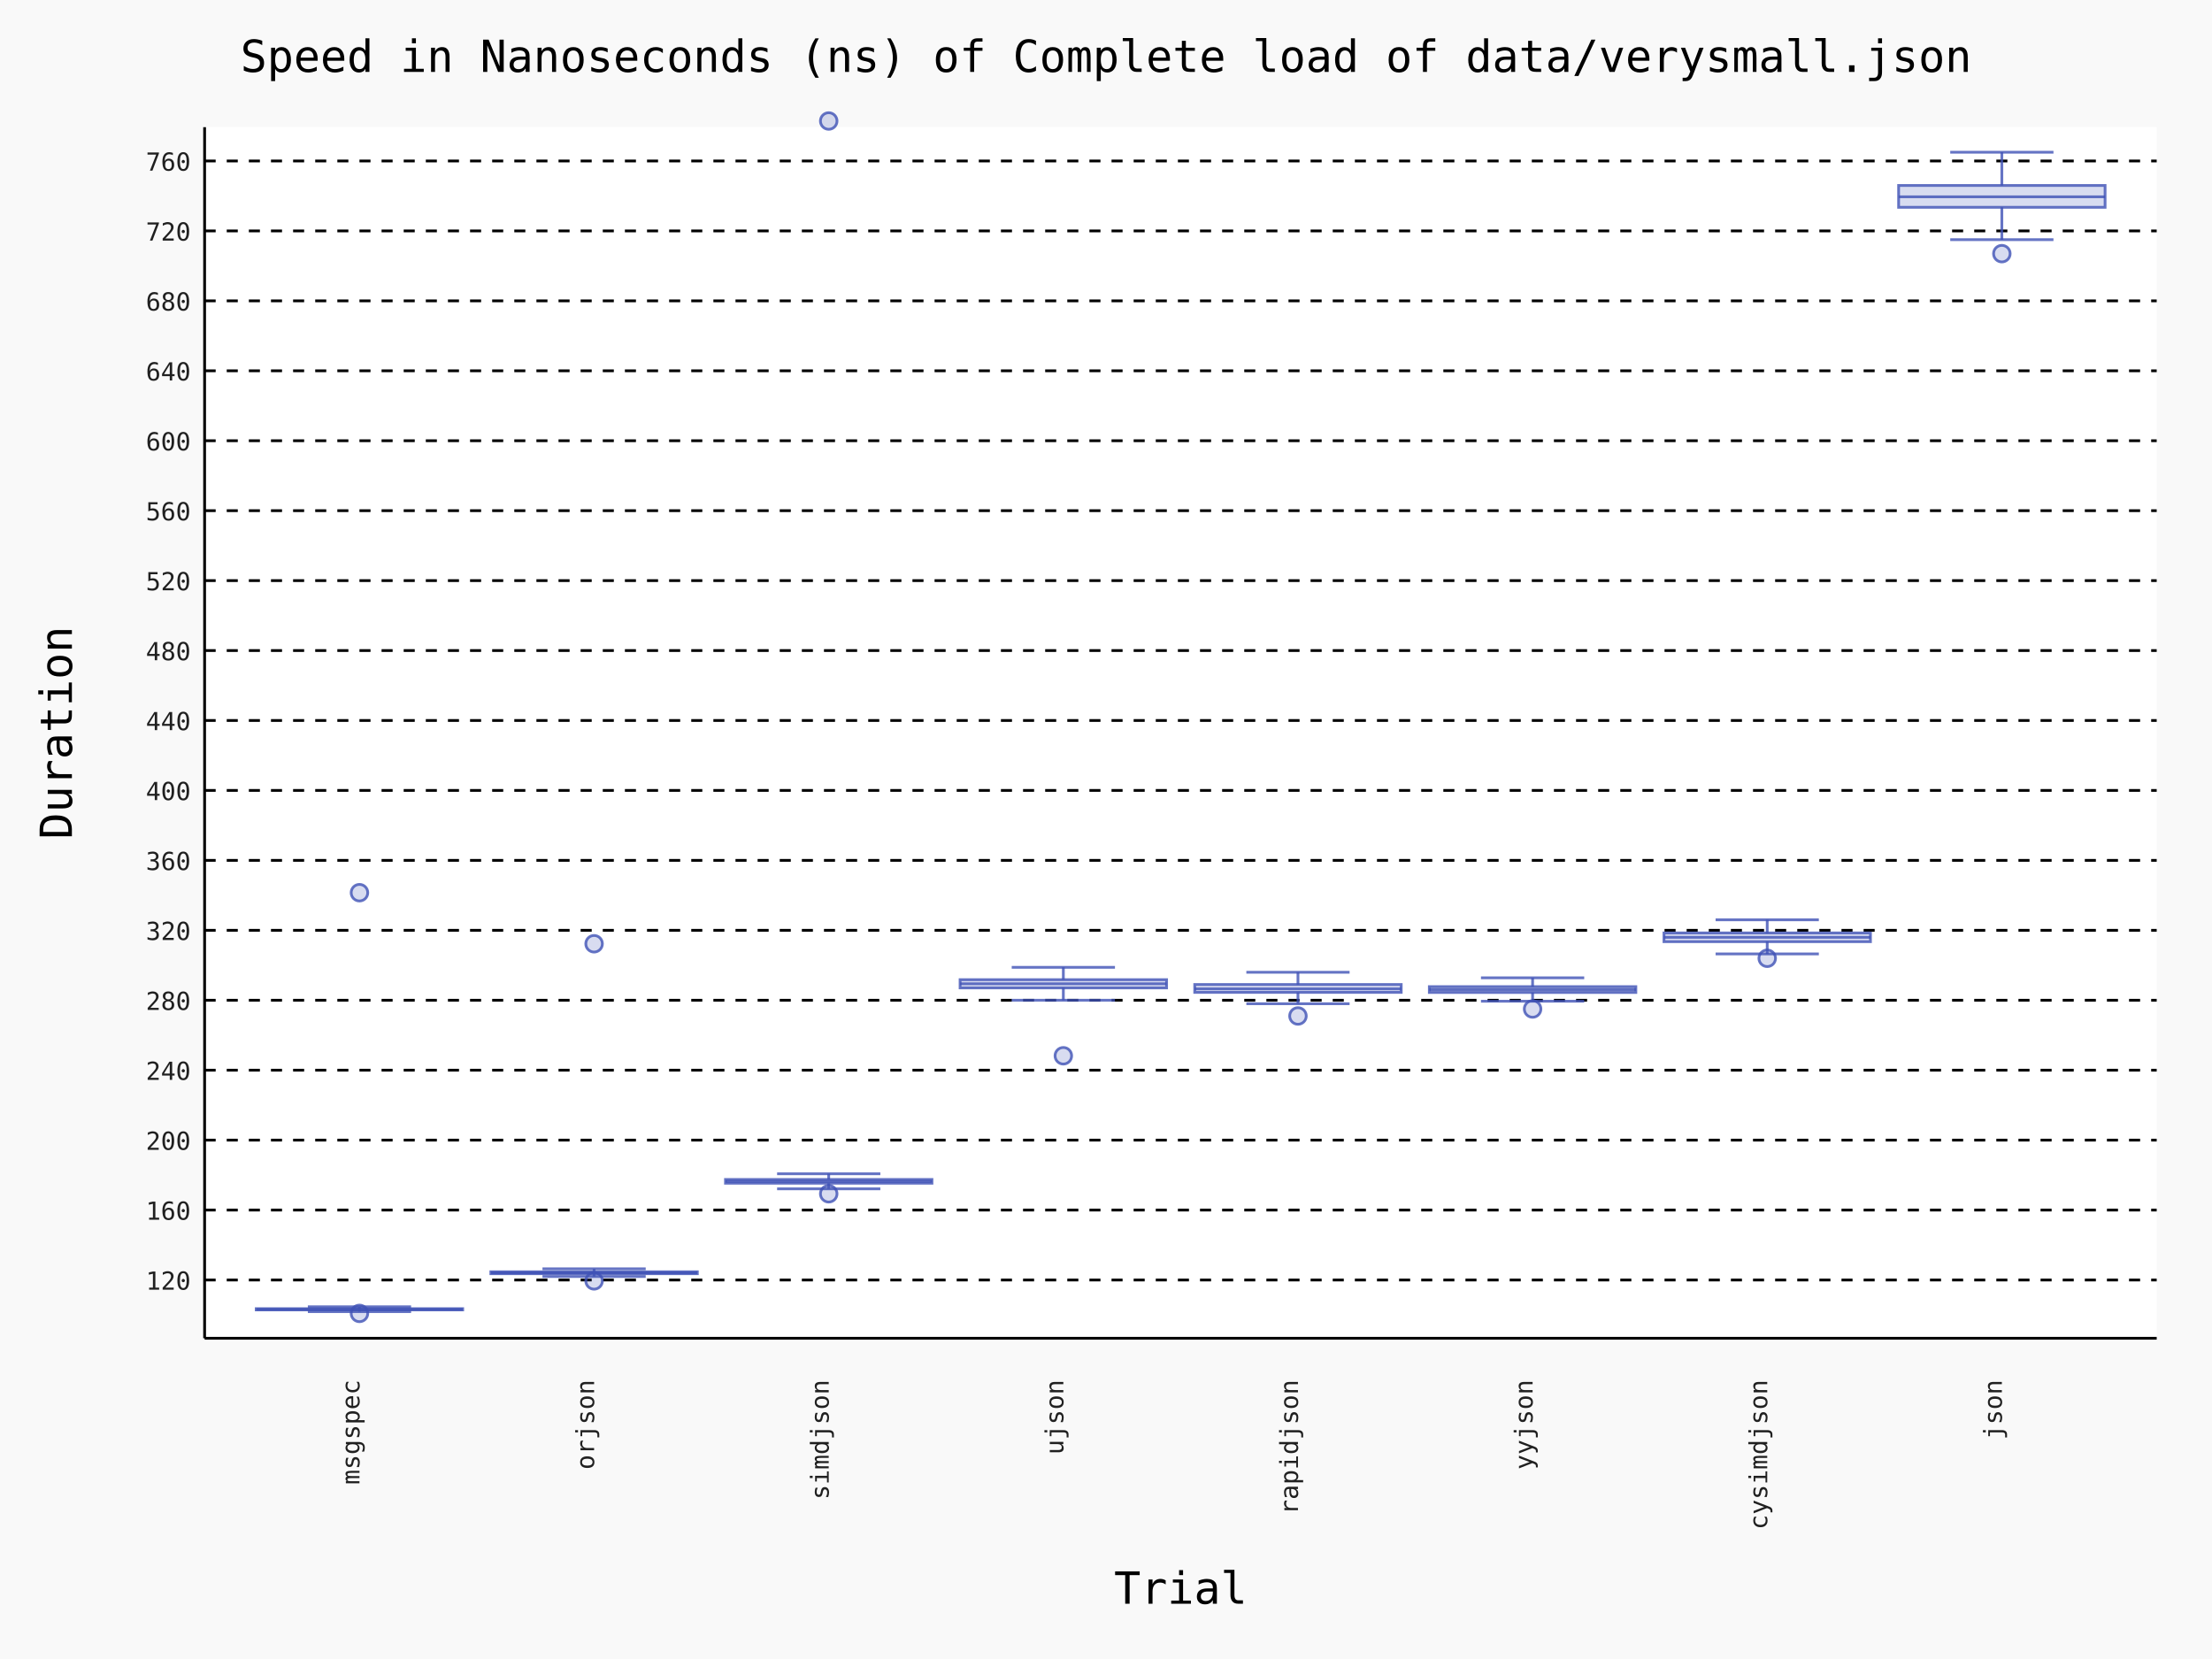
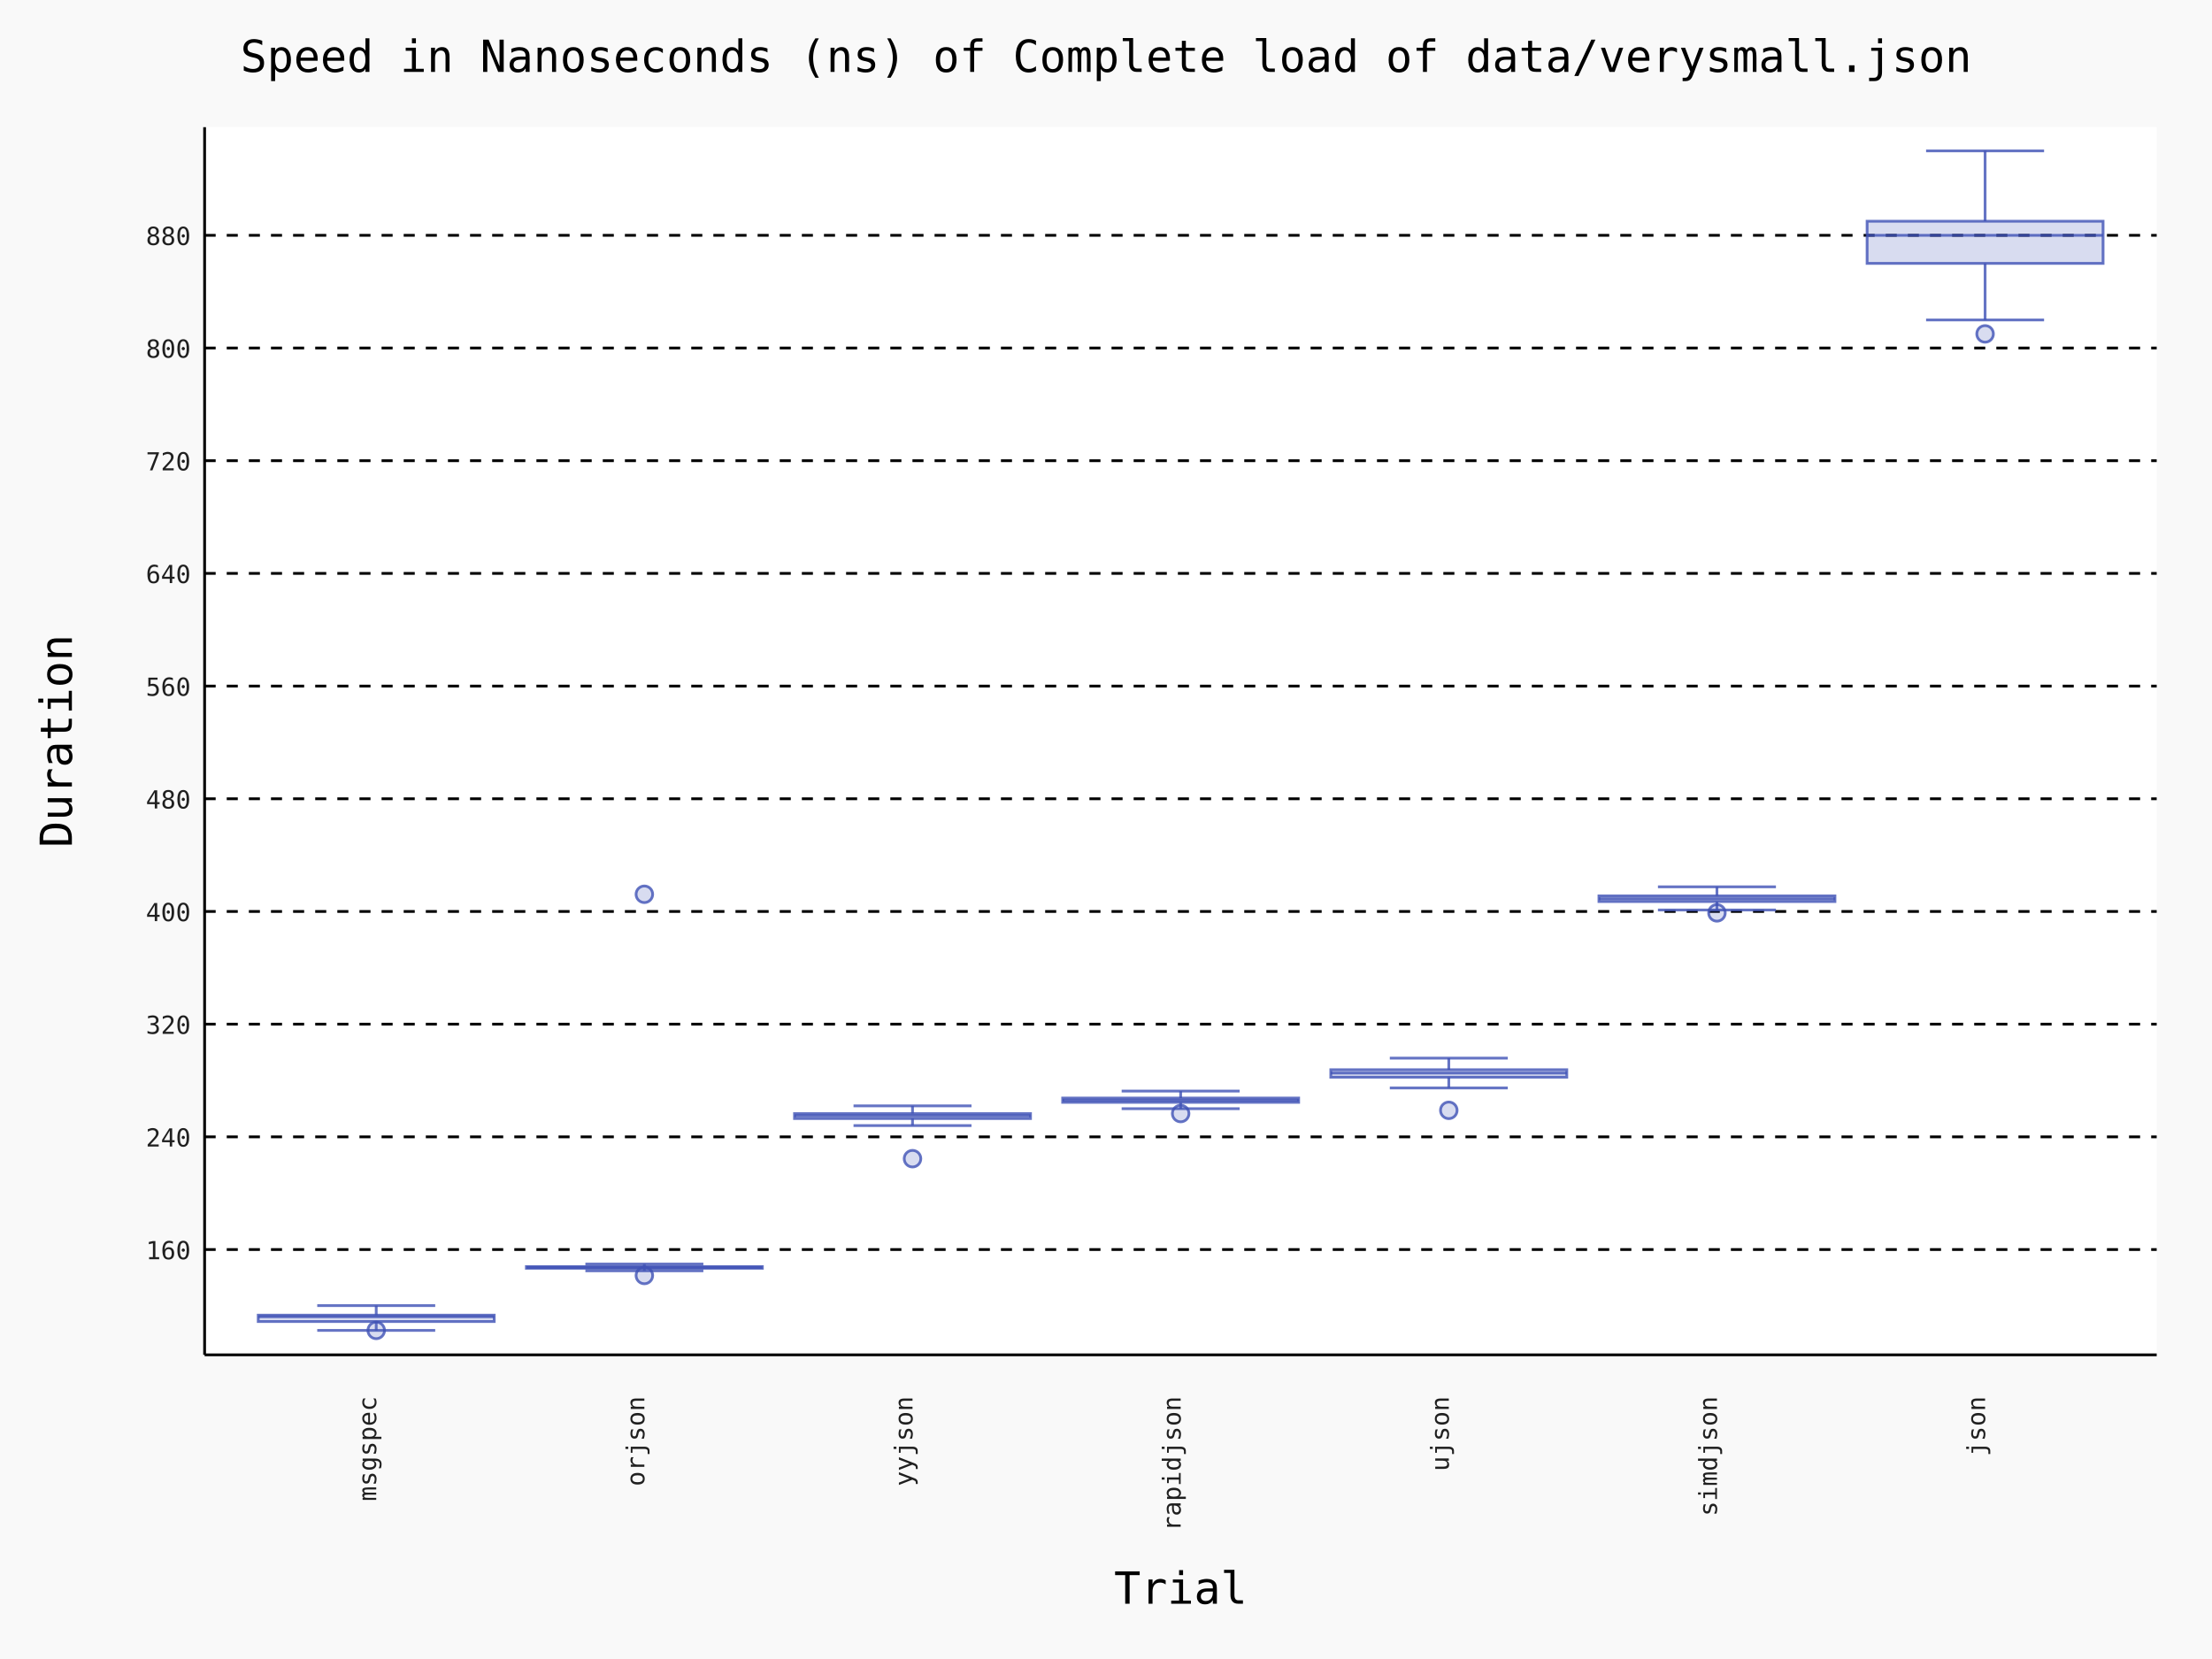
- <svg xmlns="http://www.w3.org/2000/svg" id="chart-35d17089-b4b5-4ca7-86a3-4d816d172887" class="pygal-chart" viewBox="0 0 800 600">
+ <svg xmlns="http://www.w3.org/2000/svg" id="chart-6da7ce57-134a-4107-ab9b-0c8e06c03727" class="pygal-chart" viewBox="0 0 800 600">
  <defs>
-     <style type="text/css">#chart-35d17089-b4b5-4ca7-86a3-4d816d172887{-webkit-user-select:none;-webkit-font-smoothing:antialiased;font-family:Consolas,"Deja Vu Sans Mono","Bitstream Vera Sans Mono","Courier New",monospace}#chart-35d17089-b4b5-4ca7-86a3-4d816d172887 .title{font-family:Consolas,"Deja Vu Sans Mono","Bitstream Vera Sans Mono","Courier New",monospace;font-size:16px}#chart-35d17089-b4b5-4ca7-86a3-4d816d172887 .legends .legend text{font-family:Consolas,"Deja Vu Sans Mono","Bitstream Vera Sans Mono","Courier New",monospace;font-size:14px}#chart-35d17089-b4b5-4ca7-86a3-4d816d172887 .axis text{font-family:Consolas,"Deja Vu Sans Mono","Bitstream Vera Sans Mono","Courier New",monospace;font-size:10px}#chart-35d17089-b4b5-4ca7-86a3-4d816d172887 .axis text.major{font-family:Consolas,"Deja Vu Sans Mono","Bitstream Vera Sans Mono","Courier New",monospace;font-size:10px}#chart-35d17089-b4b5-4ca7-86a3-4d816d172887 .text-overlay text.value{font-family:Consolas,"Deja Vu Sans Mono","Bitstream Vera Sans Mono","Courier New",monospace;font-size:16px}#chart-35d17089-b4b5-4ca7-86a3-4d816d172887 .text-overlay text.label{font-family:Consolas,"Deja Vu Sans Mono","Bitstream Vera Sans Mono","Courier New",monospace;font-size:10px}#chart-35d17089-b4b5-4ca7-86a3-4d816d172887 .tooltip{font-family:Consolas,"Deja Vu Sans Mono","Bitstream Vera Sans Mono","Courier New",monospace;font-size:14px}#chart-35d17089-b4b5-4ca7-86a3-4d816d172887 text.no_data{font-family:Consolas,"Deja Vu Sans Mono","Bitstream Vera Sans Mono","Courier New",monospace;font-size:64px}
- #chart-35d17089-b4b5-4ca7-86a3-4d816d172887{background-color:rgba(249,249,249,1)}#chart-35d17089-b4b5-4ca7-86a3-4d816d172887 path,#chart-35d17089-b4b5-4ca7-86a3-4d816d172887 line,#chart-35d17089-b4b5-4ca7-86a3-4d816d172887 rect,#chart-35d17089-b4b5-4ca7-86a3-4d816d172887 circle{-webkit-transition:150ms;-moz-transition:150ms;transition:150ms}#chart-35d17089-b4b5-4ca7-86a3-4d816d172887 .graph &gt; .background{fill:rgba(249,249,249,1)}#chart-35d17089-b4b5-4ca7-86a3-4d816d172887 .plot &gt; .background{fill:rgba(255,255,255,1)}#chart-35d17089-b4b5-4ca7-86a3-4d816d172887 .graph{fill:rgba(0,0,0,.87)}#chart-35d17089-b4b5-4ca7-86a3-4d816d172887 text.no_data{fill:rgba(0,0,0,1)}#chart-35d17089-b4b5-4ca7-86a3-4d816d172887 .title{fill:rgba(0,0,0,1)}#chart-35d17089-b4b5-4ca7-86a3-4d816d172887 .legends .legend text{fill:rgba(0,0,0,.87)}#chart-35d17089-b4b5-4ca7-86a3-4d816d172887 .legends .legend:hover text{fill:rgba(0,0,0,1)}#chart-35d17089-b4b5-4ca7-86a3-4d816d172887 .axis .line{stroke:rgba(0,0,0,1)}#chart-35d17089-b4b5-4ca7-86a3-4d816d172887 .axis .guide.line{stroke:rgba(0,0,0,.54)}#chart-35d17089-b4b5-4ca7-86a3-4d816d172887 .axis .major.line{stroke:rgba(0,0,0,.87)}#chart-35d17089-b4b5-4ca7-86a3-4d816d172887 .axis text.major{fill:rgba(0,0,0,1)}#chart-35d17089-b4b5-4ca7-86a3-4d816d172887 .axis.y .guides:hover .guide.line,#chart-35d17089-b4b5-4ca7-86a3-4d816d172887 .line-graph .axis.x .guides:hover .guide.line,#chart-35d17089-b4b5-4ca7-86a3-4d816d172887 .stackedline-graph .axis.x .guides:hover .guide.line,#chart-35d17089-b4b5-4ca7-86a3-4d816d172887 .xy-graph .axis.x .guides:hover .guide.line{stroke:rgba(0,0,0,1)}#chart-35d17089-b4b5-4ca7-86a3-4d816d172887 .axis .guides:hover text{fill:rgba(0,0,0,1)}#chart-35d17089-b4b5-4ca7-86a3-4d816d172887 .reactive{fill-opacity:.7;stroke-opacity:.8;stroke-width:1}#chart-35d17089-b4b5-4ca7-86a3-4d816d172887 .ci{stroke:rgba(0,0,0,.87)}#chart-35d17089-b4b5-4ca7-86a3-4d816d172887 .reactive.active,#chart-35d17089-b4b5-4ca7-86a3-4d816d172887 .active .reactive{fill-opacity:.8;stroke-opacity:.9;stroke-width:4}#chart-35d17089-b4b5-4ca7-86a3-4d816d172887 .ci .reactive.active{stroke-width:1.5}#chart-35d17089-b4b5-4ca7-86a3-4d816d172887 .series text{fill:rgba(0,0,0,1)}#chart-35d17089-b4b5-4ca7-86a3-4d816d172887 .tooltip rect{fill:rgba(255,255,255,1);stroke:rgba(0,0,0,1);-webkit-transition:opacity 150ms;-moz-transition:opacity 150ms;transition:opacity 150ms}#chart-35d17089-b4b5-4ca7-86a3-4d816d172887 .tooltip .label{fill:rgba(0,0,0,.87)}#chart-35d17089-b4b5-4ca7-86a3-4d816d172887 .tooltip .label{fill:rgba(0,0,0,.87)}#chart-35d17089-b4b5-4ca7-86a3-4d816d172887 .tooltip .legend{font-size:.8em;fill:rgba(0,0,0,.54)}#chart-35d17089-b4b5-4ca7-86a3-4d816d172887 .tooltip .x_label{font-size:.6em;fill:rgba(0,0,0,1)}#chart-35d17089-b4b5-4ca7-86a3-4d816d172887 .tooltip .xlink{font-size:.5em;text-decoration:underline}#chart-35d17089-b4b5-4ca7-86a3-4d816d172887 .tooltip .value{font-size:1.5em}#chart-35d17089-b4b5-4ca7-86a3-4d816d172887 .bound{font-size:.5em}#chart-35d17089-b4b5-4ca7-86a3-4d816d172887 .max-value{font-size:.75em;fill:rgba(0,0,0,.54)}#chart-35d17089-b4b5-4ca7-86a3-4d816d172887 .map-element{fill:rgba(255,255,255,1);stroke:rgba(0,0,0,.54) !important}#chart-35d17089-b4b5-4ca7-86a3-4d816d172887 .map-element .reactive{fill-opacity:inherit;stroke-opacity:inherit}#chart-35d17089-b4b5-4ca7-86a3-4d816d172887 .color-0,#chart-35d17089-b4b5-4ca7-86a3-4d816d172887 .color-0 a:visited{stroke:#3F51B5;fill:#3F51B5}#chart-35d17089-b4b5-4ca7-86a3-4d816d172887 .color-1,#chart-35d17089-b4b5-4ca7-86a3-4d816d172887 .color-1 a:visited{stroke:#3F51B5;fill:#3F51B5}#chart-35d17089-b4b5-4ca7-86a3-4d816d172887 .color-2,#chart-35d17089-b4b5-4ca7-86a3-4d816d172887 .color-2 a:visited{stroke:#3F51B5;fill:#3F51B5}#chart-35d17089-b4b5-4ca7-86a3-4d816d172887 .color-3,#chart-35d17089-b4b5-4ca7-86a3-4d816d172887 .color-3 a:visited{stroke:#3F51B5;fill:#3F51B5}#chart-35d17089-b4b5-4ca7-86a3-4d816d172887 .color-4,#chart-35d17089-b4b5-4ca7-86a3-4d816d172887 .color-4 a:visited{stroke:#3F51B5;fill:#3F51B5}#chart-35d17089-b4b5-4ca7-86a3-4d816d172887 .color-5,#chart-35d17089-b4b5-4ca7-86a3-4d816d172887 .color-5 a:visited{stroke:#3F51B5;fill:#3F51B5}#chart-35d17089-b4b5-4ca7-86a3-4d816d172887 .color-6,#chart-35d17089-b4b5-4ca7-86a3-4d816d172887 .color-6 a:visited{stroke:#3F51B5;fill:#3F51B5}#chart-35d17089-b4b5-4ca7-86a3-4d816d172887 .color-7,#chart-35d17089-b4b5-4ca7-86a3-4d816d172887 .color-7 a:visited{stroke:#3F51B5;fill:#3F51B5}#chart-35d17089-b4b5-4ca7-86a3-4d816d172887 .text-overlay .color-0 text{fill:black}#chart-35d17089-b4b5-4ca7-86a3-4d816d172887 .text-overlay .color-1 text{fill:black}#chart-35d17089-b4b5-4ca7-86a3-4d816d172887 .text-overlay .color-2 text{fill:black}#chart-35d17089-b4b5-4ca7-86a3-4d816d172887 .text-overlay .color-3 text{fill:black}#chart-35d17089-b4b5-4ca7-86a3-4d816d172887 .text-overlay .color-4 text{fill:black}#chart-35d17089-b4b5-4ca7-86a3-4d816d172887 .text-overlay .color-5 text{fill:black}#chart-35d17089-b4b5-4ca7-86a3-4d816d172887 .text-overlay .color-6 text{fill:black}#chart-35d17089-b4b5-4ca7-86a3-4d816d172887 .text-overlay .color-7 text{fill:black}
- #chart-35d17089-b4b5-4ca7-86a3-4d816d172887 text.no_data{text-anchor:middle}#chart-35d17089-b4b5-4ca7-86a3-4d816d172887 .guide.line{fill:none}#chart-35d17089-b4b5-4ca7-86a3-4d816d172887 .centered{text-anchor:middle}#chart-35d17089-b4b5-4ca7-86a3-4d816d172887 .title{text-anchor:middle}#chart-35d17089-b4b5-4ca7-86a3-4d816d172887 .legends .legend text{fill-opacity:1}#chart-35d17089-b4b5-4ca7-86a3-4d816d172887 .axis.x text{text-anchor:middle}#chart-35d17089-b4b5-4ca7-86a3-4d816d172887 .axis.x:not(.web) text[transform]{text-anchor:start}#chart-35d17089-b4b5-4ca7-86a3-4d816d172887 .axis.x:not(.web) text[transform].backwards{text-anchor:end}#chart-35d17089-b4b5-4ca7-86a3-4d816d172887 .axis.y text{text-anchor:end}#chart-35d17089-b4b5-4ca7-86a3-4d816d172887 .axis.y text[transform].backwards{text-anchor:start}#chart-35d17089-b4b5-4ca7-86a3-4d816d172887 .axis.y2 text{text-anchor:start}#chart-35d17089-b4b5-4ca7-86a3-4d816d172887 .axis.y2 text[transform].backwards{text-anchor:end}#chart-35d17089-b4b5-4ca7-86a3-4d816d172887 .axis .guide.line{stroke-dasharray:4,4;stroke:black}#chart-35d17089-b4b5-4ca7-86a3-4d816d172887 .axis .major.guide.line{stroke-dasharray:6,6;stroke:black}#chart-35d17089-b4b5-4ca7-86a3-4d816d172887 .horizontal .axis.y .guide.line,#chart-35d17089-b4b5-4ca7-86a3-4d816d172887 .horizontal .axis.y2 .guide.line,#chart-35d17089-b4b5-4ca7-86a3-4d816d172887 .vertical .axis.x .guide.line{opacity:0}#chart-35d17089-b4b5-4ca7-86a3-4d816d172887 .horizontal .axis.always_show .guide.line,#chart-35d17089-b4b5-4ca7-86a3-4d816d172887 .vertical .axis.always_show .guide.line{opacity:1 !important}#chart-35d17089-b4b5-4ca7-86a3-4d816d172887 .axis.y .guides:hover .guide.line,#chart-35d17089-b4b5-4ca7-86a3-4d816d172887 .axis.y2 .guides:hover .guide.line,#chart-35d17089-b4b5-4ca7-86a3-4d816d172887 .axis.x .guides:hover .guide.line{opacity:1}#chart-35d17089-b4b5-4ca7-86a3-4d816d172887 .axis .guides:hover text{opacity:1}#chart-35d17089-b4b5-4ca7-86a3-4d816d172887 .nofill{fill:none}#chart-35d17089-b4b5-4ca7-86a3-4d816d172887 .subtle-fill{fill-opacity:.2}#chart-35d17089-b4b5-4ca7-86a3-4d816d172887 .dot{stroke-width:1px;fill-opacity:1;stroke-opacity:1}#chart-35d17089-b4b5-4ca7-86a3-4d816d172887 .dot.active{stroke-width:5px}#chart-35d17089-b4b5-4ca7-86a3-4d816d172887 .dot.negative{fill:transparent}#chart-35d17089-b4b5-4ca7-86a3-4d816d172887 text,#chart-35d17089-b4b5-4ca7-86a3-4d816d172887 tspan{stroke:none !important}#chart-35d17089-b4b5-4ca7-86a3-4d816d172887 .series text.active{opacity:1}#chart-35d17089-b4b5-4ca7-86a3-4d816d172887 .tooltip rect{fill-opacity:.95;stroke-width:.5}#chart-35d17089-b4b5-4ca7-86a3-4d816d172887 .tooltip text{fill-opacity:1}#chart-35d17089-b4b5-4ca7-86a3-4d816d172887 .showable{visibility:hidden}#chart-35d17089-b4b5-4ca7-86a3-4d816d172887 .showable.shown{visibility:visible}#chart-35d17089-b4b5-4ca7-86a3-4d816d172887 .gauge-background{fill:rgba(229,229,229,1);stroke:none}#chart-35d17089-b4b5-4ca7-86a3-4d816d172887 .bg-lines{stroke:rgba(249,249,249,1);stroke-width:2px}
+     <style type="text/css">#chart-6da7ce57-134a-4107-ab9b-0c8e06c03727{-webkit-user-select:none;-webkit-font-smoothing:antialiased;font-family:Consolas,"Deja Vu Sans Mono","Bitstream Vera Sans Mono","Courier New",monospace}#chart-6da7ce57-134a-4107-ab9b-0c8e06c03727 .title{font-family:Consolas,"Deja Vu Sans Mono","Bitstream Vera Sans Mono","Courier New",monospace;font-size:16px}#chart-6da7ce57-134a-4107-ab9b-0c8e06c03727 .legends .legend text{font-family:Consolas,"Deja Vu Sans Mono","Bitstream Vera Sans Mono","Courier New",monospace;font-size:14px}#chart-6da7ce57-134a-4107-ab9b-0c8e06c03727 .axis text{font-family:Consolas,"Deja Vu Sans Mono","Bitstream Vera Sans Mono","Courier New",monospace;font-size:10px}#chart-6da7ce57-134a-4107-ab9b-0c8e06c03727 .axis text.major{font-family:Consolas,"Deja Vu Sans Mono","Bitstream Vera Sans Mono","Courier New",monospace;font-size:10px}#chart-6da7ce57-134a-4107-ab9b-0c8e06c03727 .text-overlay text.value{font-family:Consolas,"Deja Vu Sans Mono","Bitstream Vera Sans Mono","Courier New",monospace;font-size:16px}#chart-6da7ce57-134a-4107-ab9b-0c8e06c03727 .text-overlay text.label{font-family:Consolas,"Deja Vu Sans Mono","Bitstream Vera Sans Mono","Courier New",monospace;font-size:10px}#chart-6da7ce57-134a-4107-ab9b-0c8e06c03727 .tooltip{font-family:Consolas,"Deja Vu Sans Mono","Bitstream Vera Sans Mono","Courier New",monospace;font-size:14px}#chart-6da7ce57-134a-4107-ab9b-0c8e06c03727 text.no_data{font-family:Consolas,"Deja Vu Sans Mono","Bitstream Vera Sans Mono","Courier New",monospace;font-size:64px}
+ #chart-6da7ce57-134a-4107-ab9b-0c8e06c03727{background-color:rgba(249,249,249,1)}#chart-6da7ce57-134a-4107-ab9b-0c8e06c03727 path,#chart-6da7ce57-134a-4107-ab9b-0c8e06c03727 line,#chart-6da7ce57-134a-4107-ab9b-0c8e06c03727 rect,#chart-6da7ce57-134a-4107-ab9b-0c8e06c03727 circle{-webkit-transition:150ms;-moz-transition:150ms;transition:150ms}#chart-6da7ce57-134a-4107-ab9b-0c8e06c03727 .graph &gt; .background{fill:rgba(249,249,249,1)}#chart-6da7ce57-134a-4107-ab9b-0c8e06c03727 .plot &gt; .background{fill:rgba(255,255,255,1)}#chart-6da7ce57-134a-4107-ab9b-0c8e06c03727 .graph{fill:rgba(0,0,0,.87)}#chart-6da7ce57-134a-4107-ab9b-0c8e06c03727 text.no_data{fill:rgba(0,0,0,1)}#chart-6da7ce57-134a-4107-ab9b-0c8e06c03727 .title{fill:rgba(0,0,0,1)}#chart-6da7ce57-134a-4107-ab9b-0c8e06c03727 .legends .legend text{fill:rgba(0,0,0,.87)}#chart-6da7ce57-134a-4107-ab9b-0c8e06c03727 .legends .legend:hover text{fill:rgba(0,0,0,1)}#chart-6da7ce57-134a-4107-ab9b-0c8e06c03727 .axis .line{stroke:rgba(0,0,0,1)}#chart-6da7ce57-134a-4107-ab9b-0c8e06c03727 .axis .guide.line{stroke:rgba(0,0,0,.54)}#chart-6da7ce57-134a-4107-ab9b-0c8e06c03727 .axis .major.line{stroke:rgba(0,0,0,.87)}#chart-6da7ce57-134a-4107-ab9b-0c8e06c03727 .axis text.major{fill:rgba(0,0,0,1)}#chart-6da7ce57-134a-4107-ab9b-0c8e06c03727 .axis.y .guides:hover .guide.line,#chart-6da7ce57-134a-4107-ab9b-0c8e06c03727 .line-graph .axis.x .guides:hover .guide.line,#chart-6da7ce57-134a-4107-ab9b-0c8e06c03727 .stackedline-graph .axis.x .guides:hover .guide.line,#chart-6da7ce57-134a-4107-ab9b-0c8e06c03727 .xy-graph .axis.x .guides:hover .guide.line{stroke:rgba(0,0,0,1)}#chart-6da7ce57-134a-4107-ab9b-0c8e06c03727 .axis .guides:hover text{fill:rgba(0,0,0,1)}#chart-6da7ce57-134a-4107-ab9b-0c8e06c03727 .reactive{fill-opacity:.7;stroke-opacity:.8;stroke-width:1}#chart-6da7ce57-134a-4107-ab9b-0c8e06c03727 .ci{stroke:rgba(0,0,0,.87)}#chart-6da7ce57-134a-4107-ab9b-0c8e06c03727 .reactive.active,#chart-6da7ce57-134a-4107-ab9b-0c8e06c03727 .active .reactive{fill-opacity:.8;stroke-opacity:.9;stroke-width:4}#chart-6da7ce57-134a-4107-ab9b-0c8e06c03727 .ci .reactive.active{stroke-width:1.5}#chart-6da7ce57-134a-4107-ab9b-0c8e06c03727 .series text{fill:rgba(0,0,0,1)}#chart-6da7ce57-134a-4107-ab9b-0c8e06c03727 .tooltip rect{fill:rgba(255,255,255,1);stroke:rgba(0,0,0,1);-webkit-transition:opacity 150ms;-moz-transition:opacity 150ms;transition:opacity 150ms}#chart-6da7ce57-134a-4107-ab9b-0c8e06c03727 .tooltip .label{fill:rgba(0,0,0,.87)}#chart-6da7ce57-134a-4107-ab9b-0c8e06c03727 .tooltip .label{fill:rgba(0,0,0,.87)}#chart-6da7ce57-134a-4107-ab9b-0c8e06c03727 .tooltip .legend{font-size:.8em;fill:rgba(0,0,0,.54)}#chart-6da7ce57-134a-4107-ab9b-0c8e06c03727 .tooltip .x_label{font-size:.6em;fill:rgba(0,0,0,1)}#chart-6da7ce57-134a-4107-ab9b-0c8e06c03727 .tooltip .xlink{font-size:.5em;text-decoration:underline}#chart-6da7ce57-134a-4107-ab9b-0c8e06c03727 .tooltip .value{font-size:1.5em}#chart-6da7ce57-134a-4107-ab9b-0c8e06c03727 .bound{font-size:.5em}#chart-6da7ce57-134a-4107-ab9b-0c8e06c03727 .max-value{font-size:.75em;fill:rgba(0,0,0,.54)}#chart-6da7ce57-134a-4107-ab9b-0c8e06c03727 .map-element{fill:rgba(255,255,255,1);stroke:rgba(0,0,0,.54) !important}#chart-6da7ce57-134a-4107-ab9b-0c8e06c03727 .map-element .reactive{fill-opacity:inherit;stroke-opacity:inherit}#chart-6da7ce57-134a-4107-ab9b-0c8e06c03727 .color-0,#chart-6da7ce57-134a-4107-ab9b-0c8e06c03727 .color-0 a:visited{stroke:#3F51B5;fill:#3F51B5}#chart-6da7ce57-134a-4107-ab9b-0c8e06c03727 .color-1,#chart-6da7ce57-134a-4107-ab9b-0c8e06c03727 .color-1 a:visited{stroke:#3F51B5;fill:#3F51B5}#chart-6da7ce57-134a-4107-ab9b-0c8e06c03727 .color-2,#chart-6da7ce57-134a-4107-ab9b-0c8e06c03727 .color-2 a:visited{stroke:#3F51B5;fill:#3F51B5}#chart-6da7ce57-134a-4107-ab9b-0c8e06c03727 .color-3,#chart-6da7ce57-134a-4107-ab9b-0c8e06c03727 .color-3 a:visited{stroke:#3F51B5;fill:#3F51B5}#chart-6da7ce57-134a-4107-ab9b-0c8e06c03727 .color-4,#chart-6da7ce57-134a-4107-ab9b-0c8e06c03727 .color-4 a:visited{stroke:#3F51B5;fill:#3F51B5}#chart-6da7ce57-134a-4107-ab9b-0c8e06c03727 .color-5,#chart-6da7ce57-134a-4107-ab9b-0c8e06c03727 .color-5 a:visited{stroke:#3F51B5;fill:#3F51B5}#chart-6da7ce57-134a-4107-ab9b-0c8e06c03727 .color-6,#chart-6da7ce57-134a-4107-ab9b-0c8e06c03727 .color-6 a:visited{stroke:#3F51B5;fill:#3F51B5}#chart-6da7ce57-134a-4107-ab9b-0c8e06c03727 .text-overlay .color-0 text{fill:black}#chart-6da7ce57-134a-4107-ab9b-0c8e06c03727 .text-overlay .color-1 text{fill:black}#chart-6da7ce57-134a-4107-ab9b-0c8e06c03727 .text-overlay .color-2 text{fill:black}#chart-6da7ce57-134a-4107-ab9b-0c8e06c03727 .text-overlay .color-3 text{fill:black}#chart-6da7ce57-134a-4107-ab9b-0c8e06c03727 .text-overlay .color-4 text{fill:black}#chart-6da7ce57-134a-4107-ab9b-0c8e06c03727 .text-overlay .color-5 text{fill:black}#chart-6da7ce57-134a-4107-ab9b-0c8e06c03727 .text-overlay .color-6 text{fill:black}
+ #chart-6da7ce57-134a-4107-ab9b-0c8e06c03727 text.no_data{text-anchor:middle}#chart-6da7ce57-134a-4107-ab9b-0c8e06c03727 .guide.line{fill:none}#chart-6da7ce57-134a-4107-ab9b-0c8e06c03727 .centered{text-anchor:middle}#chart-6da7ce57-134a-4107-ab9b-0c8e06c03727 .title{text-anchor:middle}#chart-6da7ce57-134a-4107-ab9b-0c8e06c03727 .legends .legend text{fill-opacity:1}#chart-6da7ce57-134a-4107-ab9b-0c8e06c03727 .axis.x text{text-anchor:middle}#chart-6da7ce57-134a-4107-ab9b-0c8e06c03727 .axis.x:not(.web) text[transform]{text-anchor:start}#chart-6da7ce57-134a-4107-ab9b-0c8e06c03727 .axis.x:not(.web) text[transform].backwards{text-anchor:end}#chart-6da7ce57-134a-4107-ab9b-0c8e06c03727 .axis.y text{text-anchor:end}#chart-6da7ce57-134a-4107-ab9b-0c8e06c03727 .axis.y text[transform].backwards{text-anchor:start}#chart-6da7ce57-134a-4107-ab9b-0c8e06c03727 .axis.y2 text{text-anchor:start}#chart-6da7ce57-134a-4107-ab9b-0c8e06c03727 .axis.y2 text[transform].backwards{text-anchor:end}#chart-6da7ce57-134a-4107-ab9b-0c8e06c03727 .axis .guide.line{stroke-dasharray:4,4;stroke:black}#chart-6da7ce57-134a-4107-ab9b-0c8e06c03727 .axis .major.guide.line{stroke-dasharray:6,6;stroke:black}#chart-6da7ce57-134a-4107-ab9b-0c8e06c03727 .horizontal .axis.y .guide.line,#chart-6da7ce57-134a-4107-ab9b-0c8e06c03727 .horizontal .axis.y2 .guide.line,#chart-6da7ce57-134a-4107-ab9b-0c8e06c03727 .vertical .axis.x .guide.line{opacity:0}#chart-6da7ce57-134a-4107-ab9b-0c8e06c03727 .horizontal .axis.always_show .guide.line,#chart-6da7ce57-134a-4107-ab9b-0c8e06c03727 .vertical .axis.always_show .guide.line{opacity:1 !important}#chart-6da7ce57-134a-4107-ab9b-0c8e06c03727 .axis.y .guides:hover .guide.line,#chart-6da7ce57-134a-4107-ab9b-0c8e06c03727 .axis.y2 .guides:hover .guide.line,#chart-6da7ce57-134a-4107-ab9b-0c8e06c03727 .axis.x .guides:hover .guide.line{opacity:1}#chart-6da7ce57-134a-4107-ab9b-0c8e06c03727 .axis .guides:hover text{opacity:1}#chart-6da7ce57-134a-4107-ab9b-0c8e06c03727 .nofill{fill:none}#chart-6da7ce57-134a-4107-ab9b-0c8e06c03727 .subtle-fill{fill-opacity:.2}#chart-6da7ce57-134a-4107-ab9b-0c8e06c03727 .dot{stroke-width:1px;fill-opacity:1;stroke-opacity:1}#chart-6da7ce57-134a-4107-ab9b-0c8e06c03727 .dot.active{stroke-width:5px}#chart-6da7ce57-134a-4107-ab9b-0c8e06c03727 .dot.negative{fill:transparent}#chart-6da7ce57-134a-4107-ab9b-0c8e06c03727 text,#chart-6da7ce57-134a-4107-ab9b-0c8e06c03727 tspan{stroke:none !important}#chart-6da7ce57-134a-4107-ab9b-0c8e06c03727 .series text.active{opacity:1}#chart-6da7ce57-134a-4107-ab9b-0c8e06c03727 .tooltip rect{fill-opacity:.95;stroke-width:.5}#chart-6da7ce57-134a-4107-ab9b-0c8e06c03727 .tooltip text{fill-opacity:1}#chart-6da7ce57-134a-4107-ab9b-0c8e06c03727 .showable{visibility:hidden}#chart-6da7ce57-134a-4107-ab9b-0c8e06c03727 .showable.shown{visibility:visible}#chart-6da7ce57-134a-4107-ab9b-0c8e06c03727 .gauge-background{fill:rgba(229,229,229,1);stroke:none}#chart-6da7ce57-134a-4107-ab9b-0c8e06c03727 .bg-lines{stroke:rgba(249,249,249,1);stroke-width:2px}
.tooltip .value{font-size:1em !important}.axis text{font-size:9px !important}</style>
  </defs>
  <g class="graph custombox-graph vertical">
    <rect x="0" y="0" width="800" height="600" class="background" />
    <g transform="translate(74, 46)" class="plot">
-       <rect x="0" y="0" width="706.0" height="438.0" class="background" />
+       <rect x="0" y="0" width="706.0" height="444.0" class="background" />
      <g class="axis y always_show">
-         <path d="M0 438 h706" class="line" />
-         <g class="guides">
-           <path d="M0 416.93 h706" class="guide line" />
-           <text x="-5" y="420.43" class="">120</text>
-         </g>
-         <g class="guides">
-           <path d="M0 391.635 h706" class="guide line" />
-           <text x="-5" y="395.135" class="">160</text>
-         </g>
-         <g class="guides">
-           <path d="M0 366.341 h706" class="guide line" />
-           <text x="-5" y="369.841" class="">200</text>
-         </g>
-         <g class="guides">
-           <path d="M0 341.046 h706" class="guide line" />
-           <text x="-5" y="344.546" class="">240</text>
-         </g>
-         <g class="guides">
-           <path d="M0 315.752 h706" class="guide line" />
-           <text x="-5" y="319.252" class="">280</text>
-         </g>
-         <g class="guides">
-           <path d="M0 290.457 h706" class="guide line" />
-           <text x="-5" y="293.957" class="">320</text>
-         </g>
-         <g class="guides">
-           <path d="M0 265.163 h706" class="guide line" />
-           <text x="-5" y="268.663" class="">360</text>
-         </g>
-         <g class="guides">
-           <path d="M0 239.868 h706" class="guide line" />
-           <text x="-5" y="243.368" class="">400</text>
-         </g>
-         <g class="guides">
-           <path d="M0 214.573 h706" class="guide line" />
-           <text x="-5" y="218.073" class="">440</text>
-         </g>
-         <g class="guides">
-           <path d="M0 189.279 h706" class="guide line" />
-           <text x="-5" y="192.779" class="">480</text>
-         </g>
-         <g class="guides">
-           <path d="M0 163.984 h706" class="guide line" />
-           <text x="-5" y="167.484" class="">520</text>
-         </g>
-         <g class="guides">
-           <path d="M0 138.69 h706" class="guide line" />
-           <text x="-5" y="142.19" class="">560</text>
-         </g>
-         <g class="guides">
-           <path d="M0 113.395 h706" class="guide line" />
-           <text x="-5" y="116.895" class="">600</text>
-         </g>
-         <g class="guides">
-           <path d="M0 88.101 h706" class="guide line" />
-           <text x="-5" y="91.601" class="">640</text>
-         </g>
-         <g class="guides">
-           <path d="M0 62.806 h706" class="guide line" />
-           <text x="-5" y="66.306" class="">680</text>
-         </g>
-         <g class="guides">
-           <path d="M0 37.512 h706" class="guide line" />
-           <text x="-5" y="41.012" class="">720</text>
-         </g>
-         <g class="guides">
-           <path d="M0 12.217 h706" class="guide line" />
-           <text x="-5" y="15.717" class="">760</text>
+         <path d="M0 444 h706" class="line" />
+         <g class="guides">
+           <path d="M0 405.913 h706" class="guide line" />
+           <text x="-5" y="409.413" class="">160</text>
+         </g>
+         <g class="guides">
+           <path d="M0 365.157 h706" class="guide line" />
+           <text x="-5" y="368.657" class="">240</text>
+         </g>
+         <g class="guides">
+           <path d="M0 324.4 h706" class="guide line" />
+           <text x="-5" y="327.9" class="">320</text>
+         </g>
+         <g class="guides">
+           <path d="M0 283.644 h706" class="guide line" />
+           <text x="-5" y="287.144" class="">400</text>
+         </g>
+         <g class="guides">
+           <path d="M0 242.888 h706" class="guide line" />
+           <text x="-5" y="246.388" class="">480</text>
+         </g>
+         <g class="guides">
+           <path d="M0 202.131 h706" class="guide line" />
+           <text x="-5" y="205.631" class="">560</text>
+         </g>
+         <g class="guides">
+           <path d="M0 161.375 h706" class="guide line" />
+           <text x="-5" y="164.875" class="">640</text>
+         </g>
+         <g class="guides">
+           <path d="M0 120.619 h706" class="guide line" />
+           <text x="-5" y="124.119" class="">720</text>
+         </g>
+         <g class="guides">
+           <path d="M0 79.862 h706" class="guide line" />
+           <text x="-5" y="83.362" class="">800</text>
+         </g>
+         <g class="guides">
+           <path d="M0 39.106 h706" class="guide line" />
+           <text x="-5" y="42.606" class="">880</text>
        </g>
      </g>
      <g class="axis x">
-         <path d="M0 0 v438" class="line" />
-         <g class="guides">
-           <path d="M56.005 0 v438" class="guide line" />
-           <text x="56.005" y="453.0" class="backwards" transform="rotate(270 56.00481 453)">msgspec</text>
-         </g>
-         <g class="guides">
-           <path d="M140.861 0 v438" class="guide line" />
-           <text x="140.861" y="453.0" class="backwards" transform="rotate(270 140.8606 453)">orjson</text>
-         </g>
-         <g class="guides">
-           <path d="M225.716 0 v438" class="guide line" />
-           <text x="225.716" y="453.0" class="backwards" transform="rotate(270 225.7163 453)">simdjson</text>
-         </g>
-         <g class="guides">
-           <path d="M310.572 0 v438" class="guide line" />
-           <text x="310.572" y="453.0" class="backwards" transform="rotate(270 310.5721 453)">ujson</text>
-         </g>
-         <g class="guides">
-           <path d="M395.428 0 v438" class="guide line" />
-           <text x="395.428" y="453.0" class="backwards" transform="rotate(270 395.4279 453)">rapidjson</text>
-         </g>
-         <g class="guides">
-           <path d="M480.284 0 v438" class="guide line" />
-           <text x="480.284" y="453.0" class="backwards" transform="rotate(270 480.2837 453)">yyjson</text>
-         </g>
-         <g class="guides">
-           <path d="M565.139 0 v438" class="guide line" />
-           <text x="565.139" y="453.0" class="backwards" transform="rotate(270 565.1394 453)">cysimdjson</text>
-         </g>
-         <g class="guides">
-           <path d="M649.995 0 v438" class="guide line" />
-           <text x="649.995" y="453.0" class="backwards" transform="rotate(270 649.9952 453)">json</text>
+         <path d="M0 0 v444" class="line" />
+         <g class="guides">
+           <path d="M62.066 0 v444" class="guide line" />
+           <text x="62.066" y="459.0" class="backwards" transform="rotate(270 62.06593 459)">msgspec</text>
+         </g>
+         <g class="guides">
+           <path d="M159.044 0 v444" class="guide line" />
+           <text x="159.044" y="459.0" class="backwards" transform="rotate(270 159.044 459)">orjson</text>
+         </g>
+         <g class="guides">
+           <path d="M256.022 0 v444" class="guide line" />
+           <text x="256.022" y="459.0" class="backwards" transform="rotate(270 256.022 459)">yyjson</text>
+         </g>
+         <g class="guides">
+           <path d="M353 0 v444" class="guide line" />
+           <text x="353.0" y="459.0" class="backwards" transform="rotate(270 353 459)">rapidjson</text>
+         </g>
+         <g class="guides">
+           <path d="M449.978 0 v444" class="guide line" />
+           <text x="449.978" y="459.0" class="backwards" transform="rotate(270 449.978 459)">ujson</text>
+         </g>
+         <g class="guides">
+           <path d="M546.956 0 v444" class="guide line" />
+           <text x="546.956" y="459.0" class="backwards" transform="rotate(270 546.956 459)">simdjson</text>
+         </g>
+         <g class="guides">
+           <path d="M643.934 0 v444" class="guide line" />
+           <text x="643.934" y="459.0" class="backwards" transform="rotate(270 643.9341 459)">json</text>
        </g>
      </g>
      <g class="series serie-0 color-0">
        <g class="boxes">
          <g class="box">
-             <path stroke-width="3" d="M37.337 428.376 L74.673 428.376" class="reactive tooltip-trigger" />
-             <path stroke-width="3" d="M18.668 427.553 L93.341 427.553" class="reactive tooltip-trigger" />
-             <path stroke-width="3" d="M37.337 426.605 L74.673 426.605" class="reactive tooltip-trigger" />
-             <path stroke-width="2" d="M56.005 428.376 L56.005 427.743" class="reactive tooltip-trigger" />
-             <path stroke-width="2" d="M56.005 426.605 L56.005 427.3" class="reactive tooltip-trigger" />
-             <rect x="18.668" y="427.3" height="0.443" width="74.673" class="subtle-fill reactive tooltip-trigger" />
-             <circle cx="56.005" cy="429.008" r="3" class="subtle-fill reactive tooltip-trigger" />
-             <circle cx="56.005" cy="276.855" r="3" class="subtle-fill reactive tooltip-trigger" />
+             <path stroke-width="3" d="M40.731 435.156 L83.401 435.156" class="reactive tooltip-trigger" />
+             <path stroke-width="3" d="M19.396 430.214 L104.736 430.214" class="reactive tooltip-trigger" />
+             <path stroke-width="3" d="M40.731 426.189 L83.401 426.189" class="reactive tooltip-trigger" />
+             <path stroke-width="2" d="M62.066 435.156 L62.066 431.947" class="reactive tooltip-trigger" />
+             <path stroke-width="2" d="M62.066 426.189 L62.066 429.649" class="reactive tooltip-trigger" />
+             <rect x="19.396" y="429.649" height="2.298" width="85.341" class="subtle-fill reactive tooltip-trigger" />
+             <circle cx="62.066" cy="435.156" r="3" class="subtle-fill reactive tooltip-trigger" />
+             <circle cx="62.066" cy="-161.879" r="3" class="subtle-fill reactive tooltip-trigger" />
          </g>
        </g>
      </g>
      <g class="series serie-1 color-1">
        <g class="boxes">
          <g class="box">
-             <path stroke-width="3" d="M122.192 415.665 L159.529 415.665" class="reactive tooltip-trigger" />
-             <path stroke-width="3" d="M103.524 414.33 L178.197 414.33" class="reactive tooltip-trigger" />
-             <path stroke-width="3" d="M122.192 412.883 L159.529 412.883" class="reactive tooltip-trigger" />
-             <path stroke-width="2" d="M140.861 415.665 L140.861 414.653" class="reactive tooltip-trigger" />
-             <path stroke-width="2" d="M140.861 412.883 L140.861 413.958" class="reactive tooltip-trigger" />
-             <rect x="103.524" y="413.958" height="0.695" width="74.673" class="subtle-fill reactive tooltip-trigger" />
-             <circle cx="140.861" cy="417.246" r="3" class="subtle-fill reactive tooltip-trigger" />
-             <circle cx="140.861" cy="295.326" r="3" class="subtle-fill reactive tooltip-trigger" />
+             <path stroke-width="3" d="M137.709 413.606 L180.379 413.606" class="reactive tooltip-trigger" />
+             <path stroke-width="3" d="M116.374 412.383 L201.714 412.383" class="reactive tooltip-trigger" />
+             <path stroke-width="3" d="M137.709 411.16 L180.379 411.16" class="reactive tooltip-trigger" />
+             <path stroke-width="2" d="M159.044 413.606 L159.044 412.689" class="reactive tooltip-trigger" />
+             <path stroke-width="2" d="M159.044 411.16 L159.044 412.078" class="reactive tooltip-trigger" />
+             <rect x="116.374" y="412.078" height="0.611" width="85.341" class="subtle-fill reactive tooltip-trigger" />
+             <circle cx="159.044" cy="415.287" r="3" class="subtle-fill reactive tooltip-trigger" />
+             <circle cx="159.044" cy="277.429" r="3" class="subtle-fill reactive tooltip-trigger" />
          </g>
        </g>
      </g>
      <g class="series serie-2 color-2">
        <g class="boxes">
          <g class="box">
-             <path stroke-width="3" d="M207.048 383.958 L244.385 383.958" class="reactive tooltip-trigger" />
-             <path stroke-width="3" d="M188.38 381.247 L263.053 381.247" class="reactive tooltip-trigger" />
-             <path stroke-width="3" d="M207.048 378.515 L244.385 378.515" class="reactive tooltip-trigger" />
-             <path stroke-width="2" d="M225.716 383.958 L225.716 381.925" class="reactive tooltip-trigger" />
-             <path stroke-width="2" d="M225.716 378.515 L225.716 380.569" class="reactive tooltip-trigger" />
-             <rect x="188.38" y="380.569" height="1.357" width="74.673" class="subtle-fill reactive tooltip-trigger" />
-             <circle cx="225.716" cy="385.74" r="3" class="subtle-fill reactive tooltip-trigger" />
-             <circle cx="225.716" cy="-2.236" r="3" class="subtle-fill reactive tooltip-trigger" />
+             <path stroke-width="3" d="M234.687 361.081 L277.357 361.081" class="reactive tooltip-trigger" />
+             <path stroke-width="3" d="M213.352 357.517 L298.692 357.517" class="reactive tooltip-trigger" />
+             <path stroke-width="3" d="M234.687 353.95 L277.357 353.95" class="reactive tooltip-trigger" />
+             <path stroke-width="2" d="M256.022 361.081 L256.022 358.534" class="reactive tooltip-trigger" />
+             <path stroke-width="2" d="M256.022 353.95 L256.022 356.752" class="reactive tooltip-trigger" />
+             <rect x="213.352" y="356.752" height="1.782" width="85.341" class="subtle-fill reactive tooltip-trigger" />
+             <circle cx="256.022" cy="373.053" r="3" class="subtle-fill reactive tooltip-trigger" />
+             <circle cx="256.022" cy="-2510.258" r="3" class="subtle-fill reactive tooltip-trigger" />
          </g>
        </g>
      </g>
      <g class="series serie-3 color-3">
        <g class="boxes">
          <g class="box">
-             <path stroke-width="3" d="M291.904 315.748 L329.24 315.748" class="reactive tooltip-trigger" />
-             <path stroke-width="3" d="M273.236 309.798 L347.909 309.798" class="reactive tooltip-trigger" />
-             <path stroke-width="3" d="M291.904 303.848 L329.24 303.848" class="reactive tooltip-trigger" />
-             <path stroke-width="2" d="M310.572 315.748 L310.572 311.287" class="reactive tooltip-trigger" />
-             <path stroke-width="2" d="M310.572 303.848 L310.572 308.312" class="reactive tooltip-trigger" />
-             <rect x="273.236" y="308.312" height="2.975" width="74.673" class="subtle-fill reactive tooltip-trigger" />
-             <circle cx="310.572" cy="335.836" r="3" class="subtle-fill reactive tooltip-trigger" />
-             <circle cx="310.572" cy="-212.124" r="3" class="subtle-fill reactive tooltip-trigger" />
+             <path stroke-width="3" d="M331.665 354.97 L374.335 354.97" class="reactive tooltip-trigger" />
+             <path stroke-width="3" d="M310.33 351.909 L395.67 351.909" class="reactive tooltip-trigger" />
+             <path stroke-width="3" d="M331.665 348.6 L374.335 348.6" class="reactive tooltip-trigger" />
+             <path stroke-width="2" d="M353 354.97 L353 352.674" class="reactive tooltip-trigger" />
+             <path stroke-width="2" d="M353 348.6 L353 351.121" class="reactive tooltip-trigger" />
+             <rect x="310.33" y="351.121" height="1.554" width="85.341" class="subtle-fill reactive tooltip-trigger" />
+             <circle cx="353.0" cy="356.725" r="3" class="subtle-fill reactive tooltip-trigger" />
+             <circle cx="353.0" cy="-256.633" r="3" class="subtle-fill reactive tooltip-trigger" />
          </g>
        </g>
      </g>
      <g class="series serie-4 color-4">
        <g class="boxes">
          <g class="box">
-             <path stroke-width="3" d="M376.76 317.016 L414.096 317.016" class="reactive tooltip-trigger" />
-             <path stroke-width="3" d="M358.091 311.639 L432.764 311.639" class="reactive tooltip-trigger" />
-             <path stroke-width="3" d="M376.76 305.635 L414.096 305.635" class="reactive tooltip-trigger" />
-             <path stroke-width="2" d="M395.428 317.016 L395.428 312.909" class="reactive tooltip-trigger" />
-             <path stroke-width="2" d="M395.428 305.635 L395.428 310.06" class="reactive tooltip-trigger" />
-             <rect x="358.091" y="310.06" height="2.849" width="74.673" class="subtle-fill reactive tooltip-trigger" />
-             <circle cx="395.428" cy="321.441" r="3" class="subtle-fill reactive tooltip-trigger" />
-             <circle cx="395.428" cy="-452.603" r="3" class="subtle-fill reactive tooltip-trigger" />
+             <path stroke-width="3" d="M428.643 347.479 L471.313 347.479" class="reactive tooltip-trigger" />
+             <path stroke-width="3" d="M407.308 342.082 L492.648 342.082" class="reactive tooltip-trigger" />
+             <path stroke-width="3" d="M428.643 336.689 L471.313 336.689" class="reactive tooltip-trigger" />
+             <path stroke-width="2" d="M449.978 347.479 L449.978 343.582" class="reactive tooltip-trigger" />
+             <path stroke-width="2" d="M449.978 336.689 L449.978 340.882" class="reactive tooltip-trigger" />
+             <rect x="407.308" y="340.882" height="2.7" width="85.341" class="subtle-fill reactive tooltip-trigger" />
+             <circle cx="449.978" cy="355.57" r="3" class="subtle-fill reactive tooltip-trigger" />
+             <circle cx="449.978" cy="-944.769" r="3" class="subtle-fill reactive tooltip-trigger" />
          </g>
        </g>
      </g>
      <g class="series serie-5 color-5">
        <g class="boxes">
          <g class="box">
-             <path stroke-width="3" d="M461.615 316.104 L498.952 316.104" class="reactive tooltip-trigger" />
-             <path stroke-width="3" d="M442.947 311.888 L517.62 311.888" class="reactive tooltip-trigger" />
-             <path stroke-width="3" d="M461.615 307.638 L498.952 307.638" class="reactive tooltip-trigger" />
-             <path stroke-width="2" d="M480.284 316.104 L480.284 312.943" class="reactive tooltip-trigger" />
-             <path stroke-width="2" d="M480.284 307.638 L480.284 310.833" class="reactive tooltip-trigger" />
-             <rect x="442.947" y="310.833" height="2.11" width="74.673" class="subtle-fill reactive tooltip-trigger" />
-             <circle cx="480.284" cy="318.914" r="3" class="subtle-fill reactive tooltip-trigger" />
-             <circle cx="480.284" cy="-394.248" r="3" class="subtle-fill reactive tooltip-trigger" />
+             <path stroke-width="3" d="M525.621 283.112 L568.291 283.112" class="reactive tooltip-trigger" />
+             <path stroke-width="3" d="M504.286 279.058 L589.626 279.058" class="reactive tooltip-trigger" />
+             <path stroke-width="3" d="M525.621 274.731 L568.291 274.731" class="reactive tooltip-trigger" />
+             <path stroke-width="2" d="M546.956 283.112 L546.956 280.054" class="reactive tooltip-trigger" />
+             <path stroke-width="2" d="M546.956 274.731 L546.956 278.014" class="reactive tooltip-trigger" />
+             <rect x="504.286" y="278.014" height="2.04" width="85.341" class="subtle-fill reactive tooltip-trigger" />
+             <circle cx="546.956" cy="284.155" r="3" class="subtle-fill reactive tooltip-trigger" />
+             <circle cx="546.956" cy="-846.582" r="3" class="subtle-fill reactive tooltip-trigger" />
          </g>
        </g>
      </g>
      <g class="series serie-6 color-6">
        <g class="boxes">
          <g class="box">
-             <path stroke-width="3" d="M546.471 298.995 L583.808 298.995" class="reactive tooltip-trigger" />
-             <path stroke-width="3" d="M527.803 292.988 L602.476 292.988" class="reactive tooltip-trigger" />
-             <path stroke-width="3" d="M546.471 286.664 L583.808 286.664" class="reactive tooltip-trigger" />
-             <path stroke-width="2" d="M565.139 298.995 L565.139 294.567" class="reactive tooltip-trigger" />
-             <path stroke-width="2" d="M565.139 286.664 L565.139 291.409" class="reactive tooltip-trigger" />
-             <rect x="527.803" y="291.409" height="3.158" width="74.673" class="subtle-fill reactive tooltip-trigger" />
-             <circle cx="565.139" cy="300.574" r="3" class="subtle-fill reactive tooltip-trigger" />
-             <circle cx="565.139" cy="-107.649" r="3" class="subtle-fill reactive tooltip-trigger" />
-           </g>
-         </g>
-       </g>
-       <g class="series serie-7 color-7">
-         <g class="boxes">
-           <g class="box">
-             <path stroke-width="3" d="M631.327 40.674 L668.663 40.674" class="reactive tooltip-trigger" />
-             <path stroke-width="3" d="M612.659 25.181 L687.332 25.181" class="reactive tooltip-trigger" />
-             <path stroke-width="3" d="M631.327 9.055 L668.663 9.055" class="reactive tooltip-trigger" />
-             <path stroke-width="2" d="M649.995 40.674 L649.995 28.976" class="reactive tooltip-trigger" />
-             <path stroke-width="2" d="M649.995 9.055 L649.995 21.073" class="reactive tooltip-trigger" />
-             <rect x="612.659" y="21.073" height="7.903" width="74.673" class="subtle-fill reactive tooltip-trigger" />
-             <circle cx="649.995" cy="45.735" r="3" class="subtle-fill reactive tooltip-trigger" />
-             <circle cx="649.995" cy="-739.98" r="3" class="subtle-fill reactive tooltip-trigger" />
+             <path stroke-width="3" d="M622.599 69.717 L665.269 69.717" class="reactive tooltip-trigger" />
+             <path stroke-width="3" d="M601.264 39.114 L686.604 39.114" class="reactive tooltip-trigger" />
+             <path stroke-width="3" d="M622.599 8.57 L665.269 8.57" class="reactive tooltip-trigger" />
+             <path stroke-width="2" d="M643.934 69.717 L643.934 49.256" class="reactive tooltip-trigger" />
+             <path stroke-width="2" d="M643.934 8.57 L643.934 34.014" class="reactive tooltip-trigger" />
+             <rect x="601.264" y="34.014" height="15.242" width="85.341" class="subtle-fill reactive tooltip-trigger" />
+             <circle cx="643.934" cy="74.759" r="3" class="subtle-fill reactive tooltip-trigger" />
+             <circle cx="643.934" cy="-20486.849" r="3" class="subtle-fill reactive tooltip-trigger" />
          </g>
        </g>
      </g>
    </g>
    <g class="titles">
      <text x="400.0" y="26" class="title plot_title">Speed in Nanoseconds (ns) of Complete load of data/verysmall.json</text>
      <text x="427.0" y="580.0" class="title">Trial</text>
-       <text x="0" y="291.0" class="title" transform="rotate(-90 0 265)">Duration</text>
+       <text x="0" y="294.0" class="title" transform="rotate(-90 0 268)">Duration</text>
    </g>
    <g transform="translate(74, 46)" class="plot overlay">
      <g class="series serie-0 color-0" />
      <g class="series serie-1 color-1" />
      <g class="series serie-2 color-2" />
      <g class="series serie-3 color-3" />
      <g class="series serie-4 color-4" />
      <g class="series serie-5 color-5" />
      <g class="series serie-6 color-6" />
-       <g class="series serie-7 color-7" />
    </g>
    <g transform="translate(74, 46)" class="plot text-overlay">
      <g class="series serie-0 color-0" />
      <g class="series serie-1 color-1" />
      <g class="series serie-2 color-2" />
      <g class="series serie-3 color-3" />
      <g class="series serie-4 color-4" />
      <g class="series serie-5 color-5" />
      <g class="series serie-6 color-6" />
-       <g class="series serie-7 color-7" />
    </g>
    <g transform="translate(74, 46)" class="plot tooltip-overlay">
      <g transform="translate(0 0)" style="opacity: 0" class="tooltip">
        <rect rx="0" ry="0" width="0" height="0" class="tooltip-box" />
        <g class="text" />
      </g>
    </g>
  </g>
</svg>
